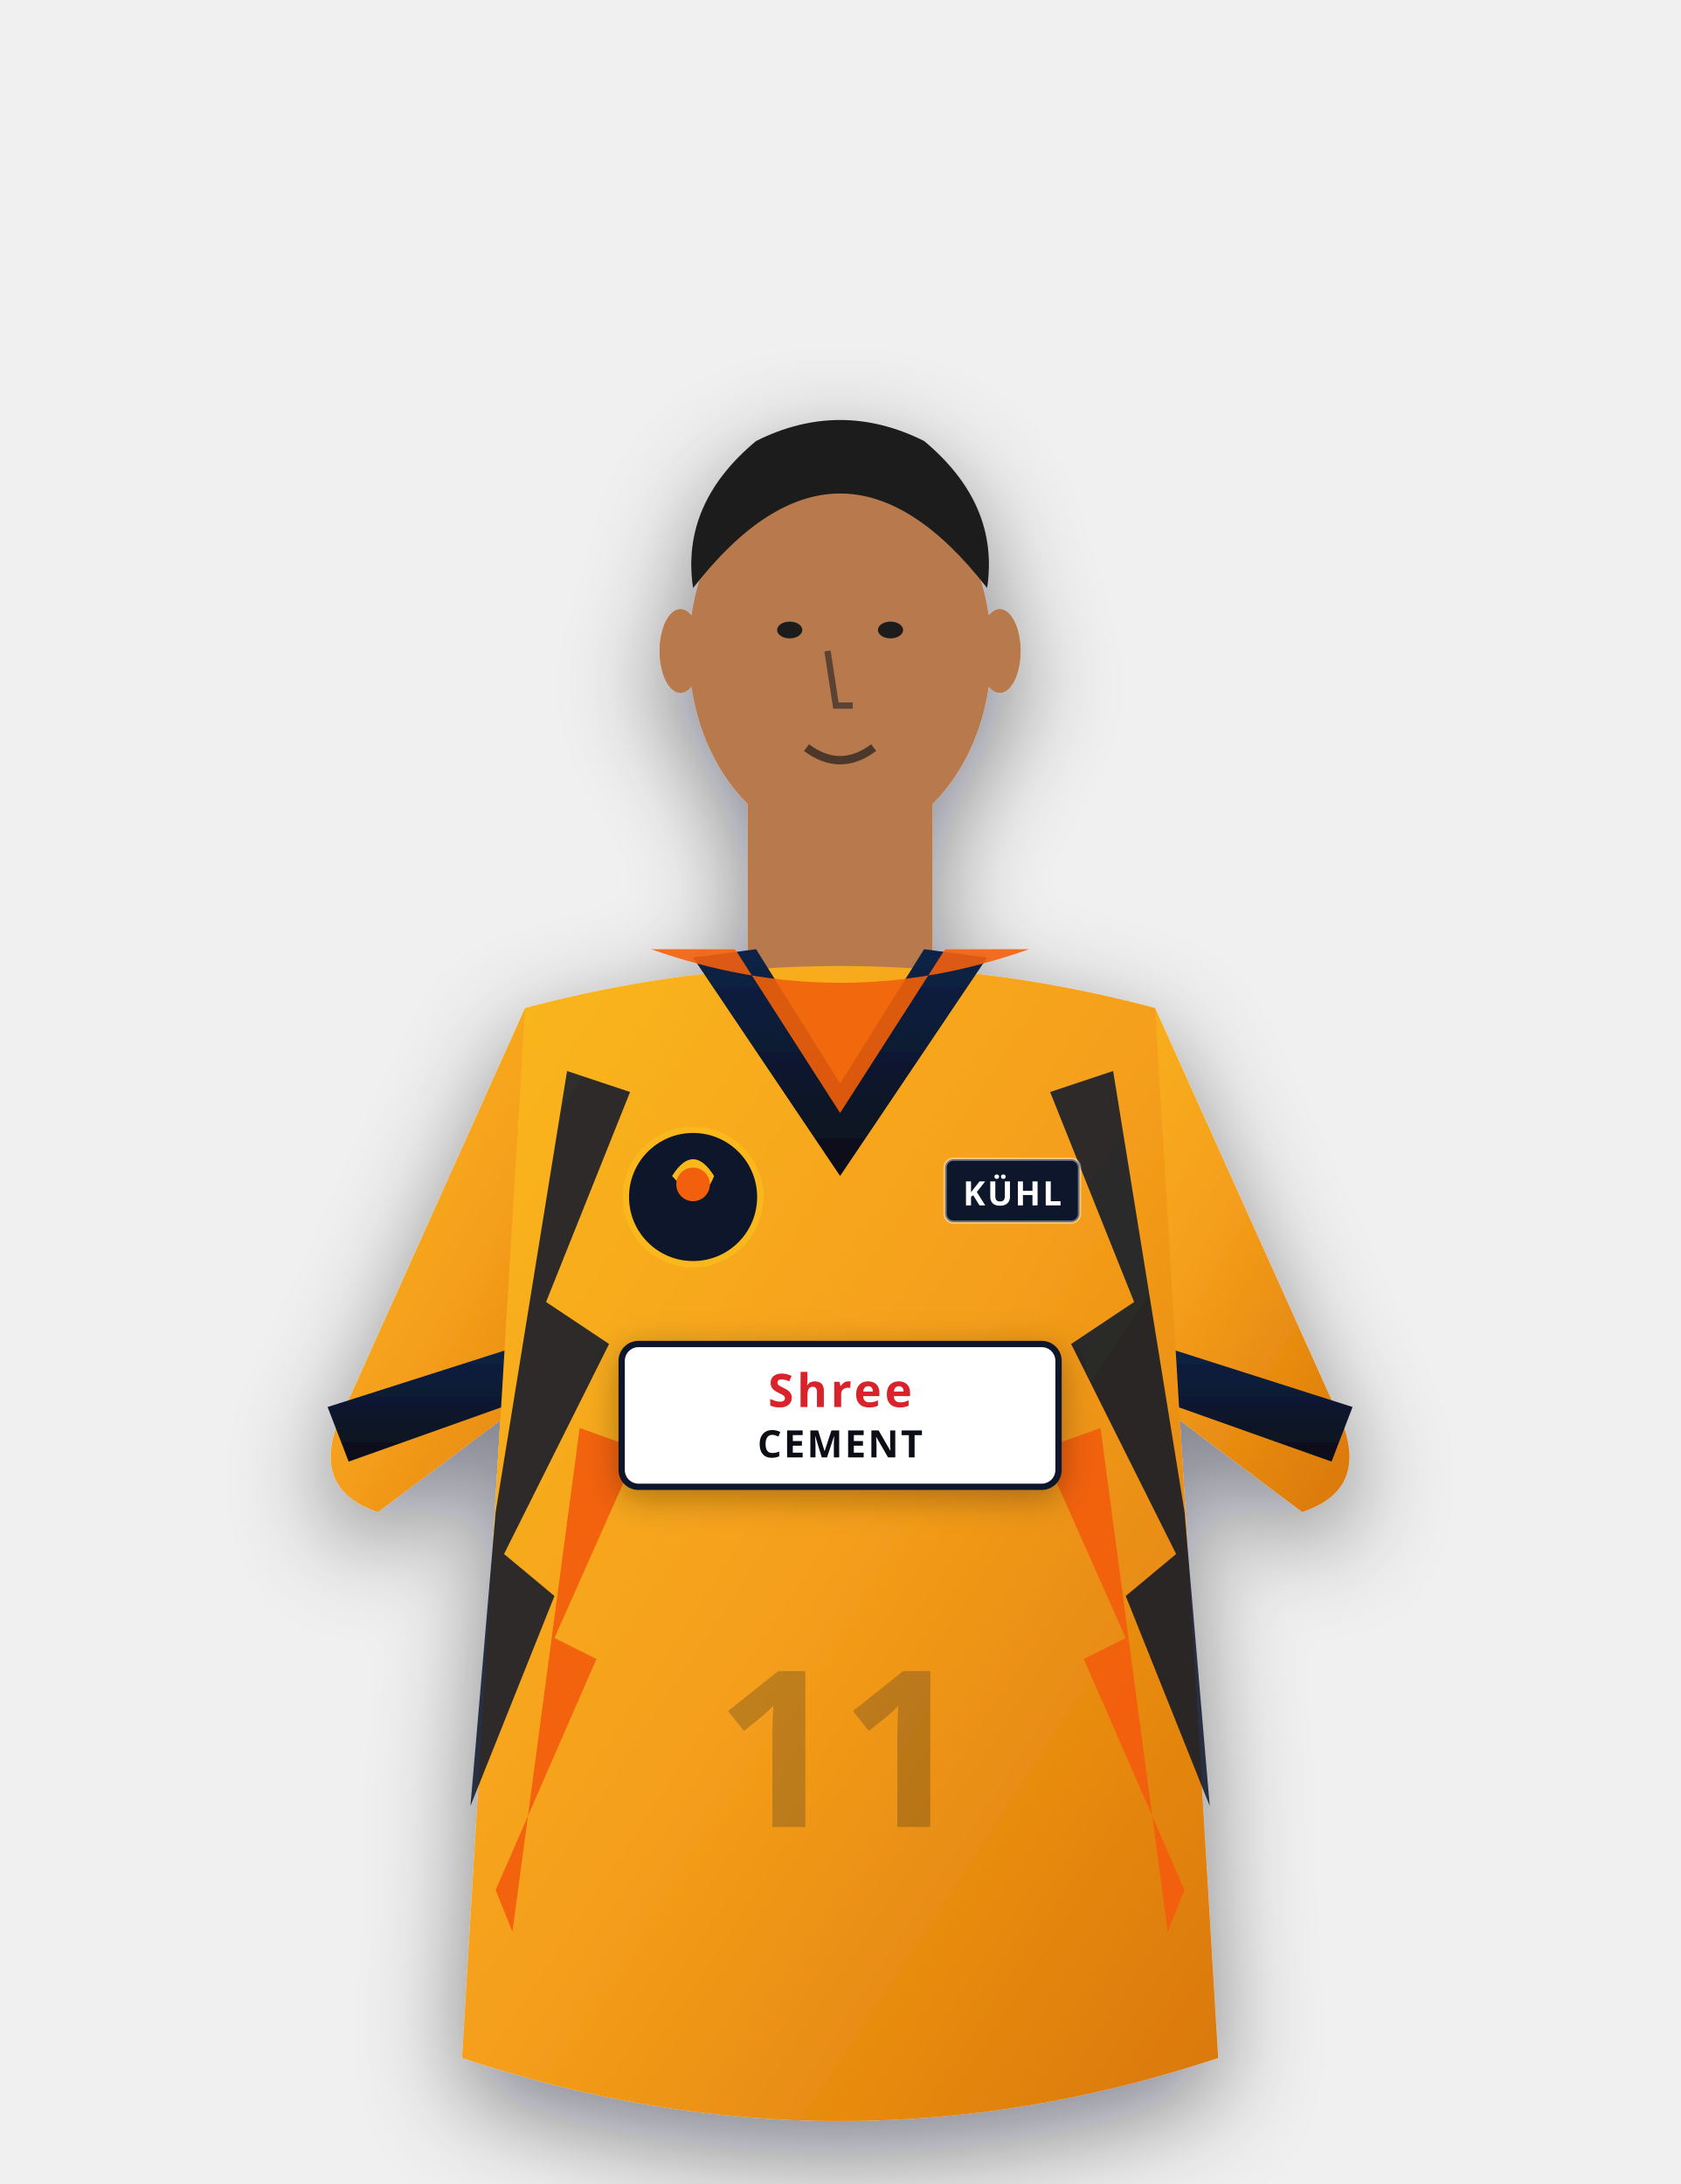
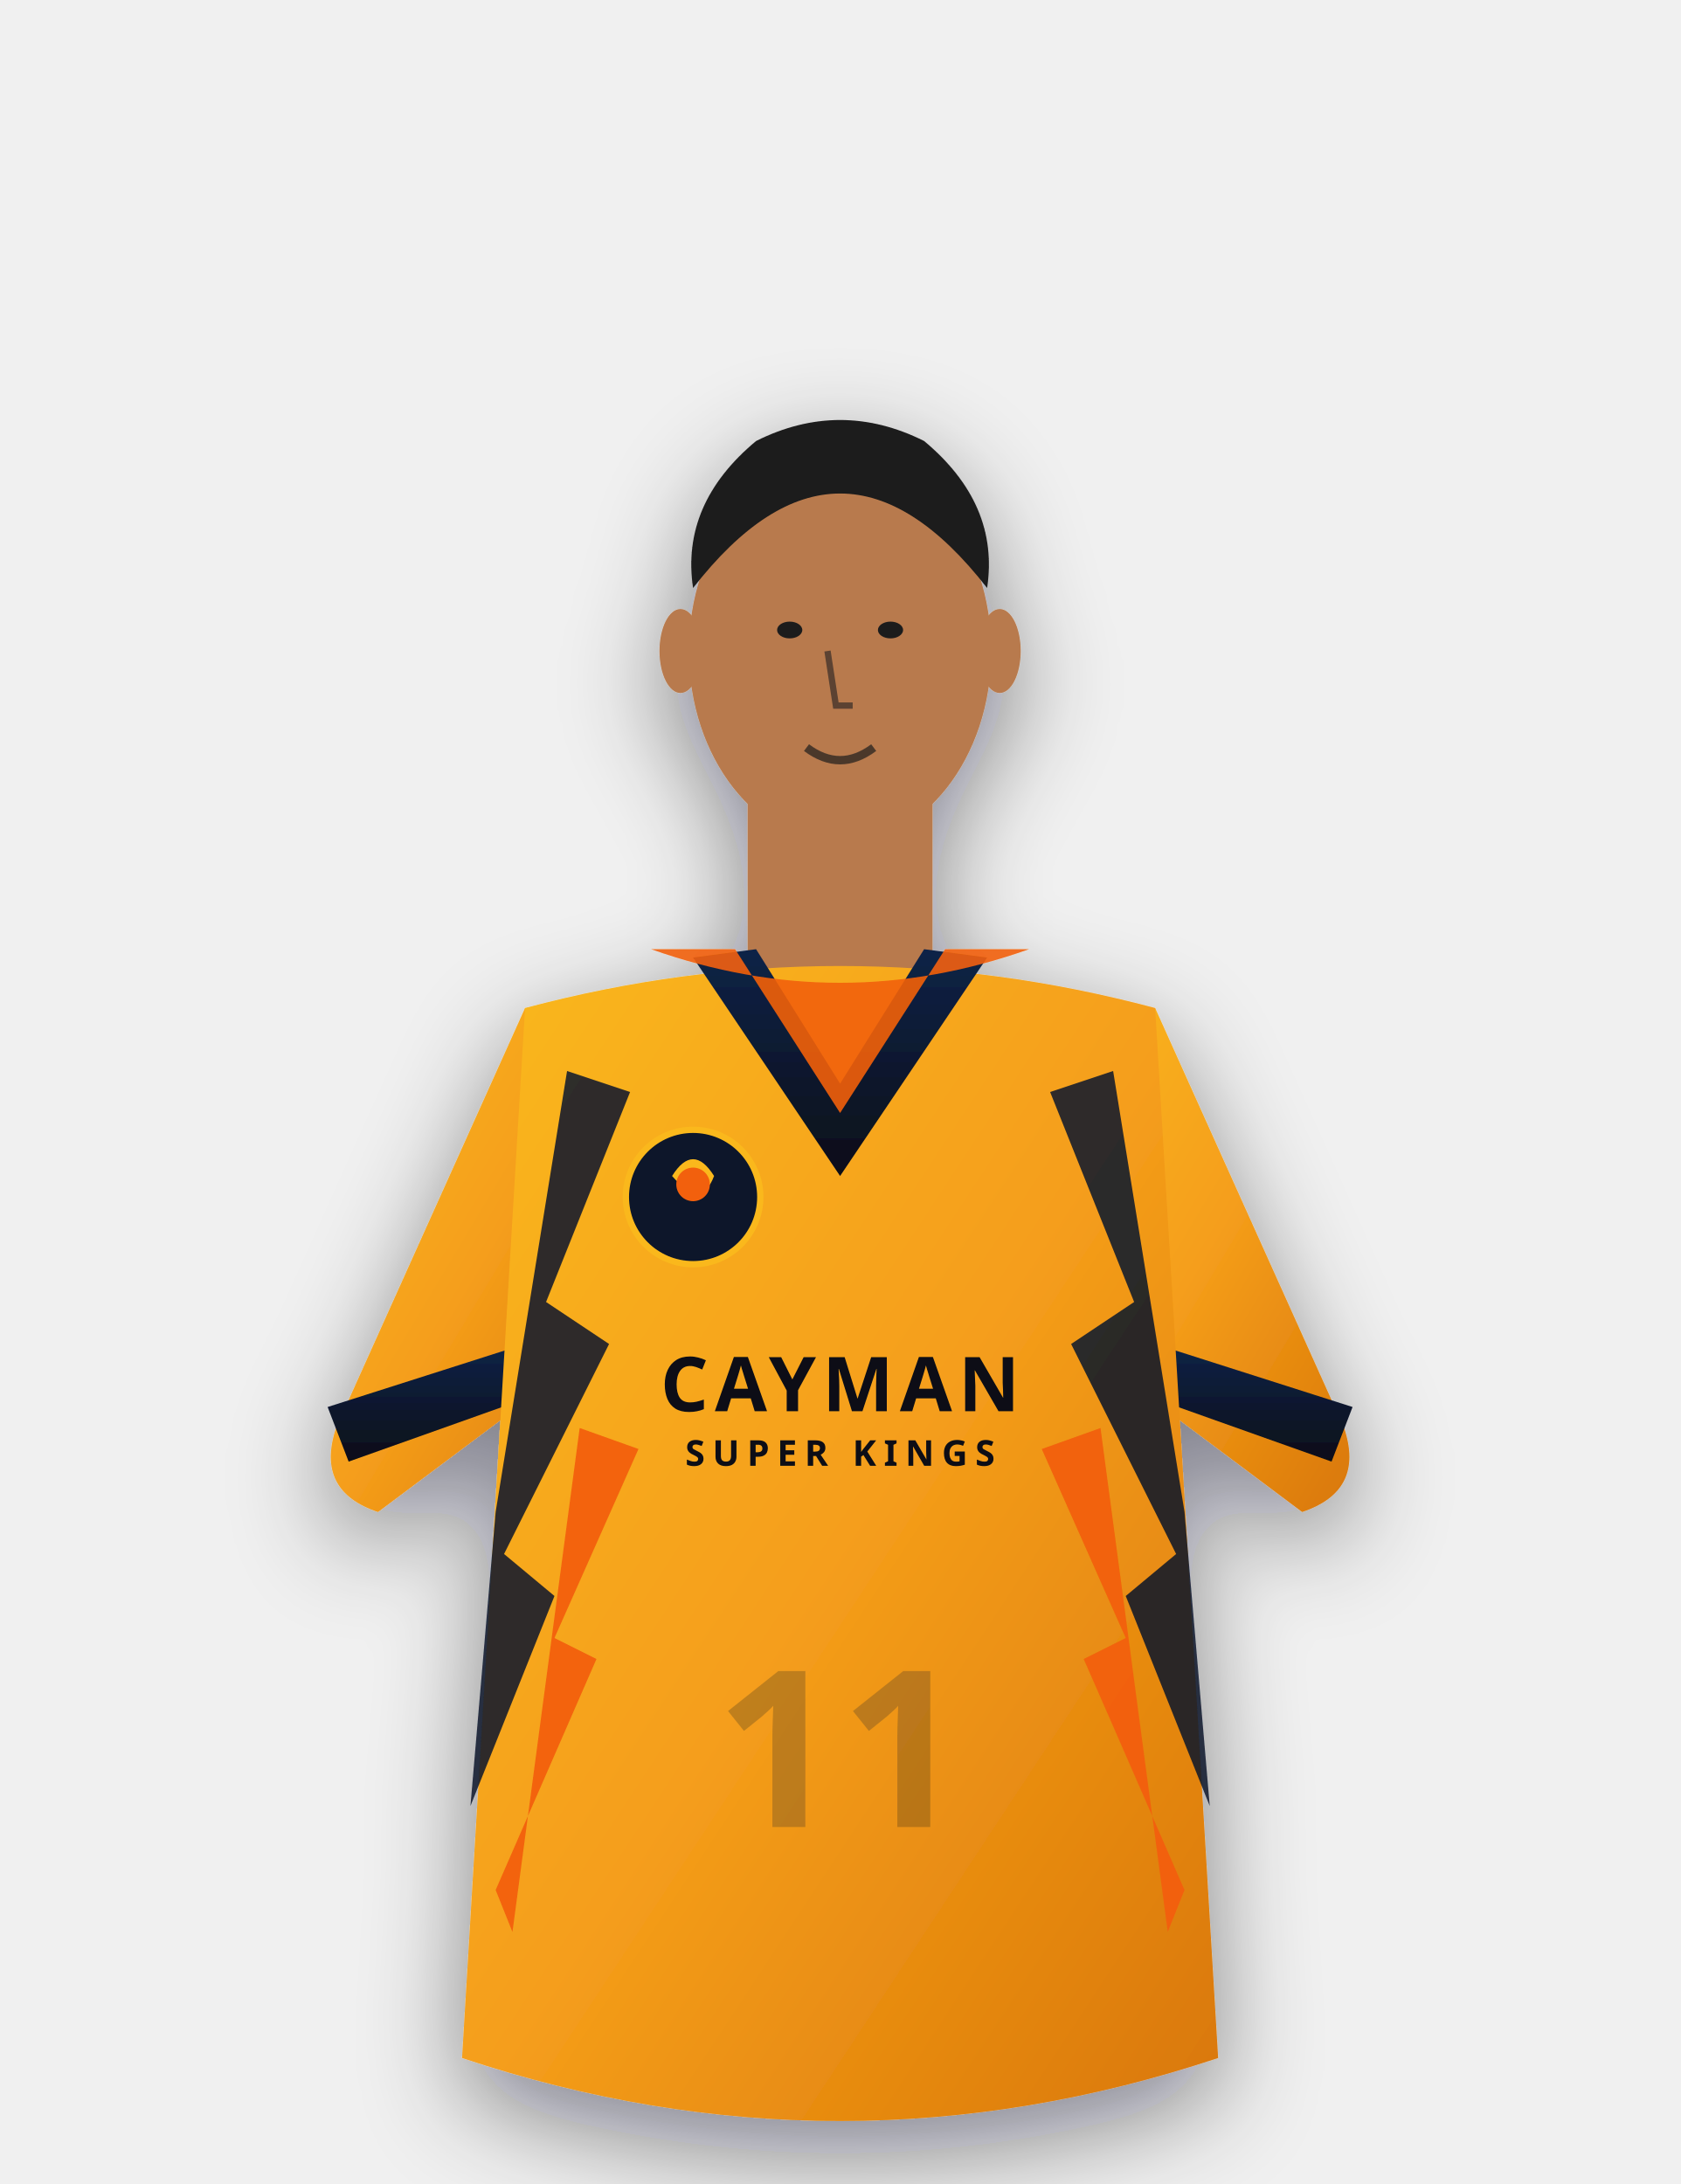
<svg xmlns="http://www.w3.org/2000/svg" viewBox="0 0 400 520" width="100%" height="100%">
  <defs>
    <linearGradient id="jerseyGrad" x1="0%" y1="0%" x2="100%" y2="100%">
      <stop offset="0%" stop-color="#FAB81E" />
      <stop offset="50%" stop-color="#F59E1B" />
      <stop offset="100%" stop-color="#D97706" />
    </linearGradient>
    <linearGradient id="navyGrad" x1="0%" y1="0%" x2="0%" y2="100%">
      <stop offset="0%" stop-color="#112347" />
      <stop offset="100%" stop-color="#080E18" />
    </linearGradient>
    <filter id="glow" x="-20%" y="-20%" width="140%" height="140%">
      <feDropShadow dx="0" dy="8" stdDeviation="12" flood-color="#080E18" flood-opacity="0.45" />
    </filter>
  </defs>
  <g filter="url(#glow)">
    <path d="M178 185 L178 230 Q200 245 222 230 L222 185 Z" fill="#B87A4D" />
    <ellipse cx="200" cy="155" rx="36" ry="46" fill="#B87A4D" />
    <ellipse cx="162" cy="155" rx="5" ry="10" fill="#B87A4D" />
    <ellipse cx="238" cy="155" rx="5" ry="10" fill="#B87A4D" />
    <path d="M165 140 Q200 95 235 140 Q238 120 220 105 Q200 95 180 105 Q162 120 165 140 Z" fill="#1A1A1A" />
    <ellipse cx="188" cy="150" rx="3" ry="2" fill="#1E1E1E" />
    <ellipse cx="212" cy="150" rx="3" ry="2" fill="#1E1E1E" />
    <path d="M197 155 L199 168 L203 168" stroke="#1E1E1E" stroke-width="1.5" fill="none" opacity="0.6" />
    <path d="M192 178 Q200 184 208 178" stroke="#1E1E1E" stroke-width="2" fill="none" opacity="0.7" />
    <path d="M125 240 L80 340 Q75 355 90 360 L130 330 L150 250 Z" fill="url(#jerseyGrad)" />
    <path d="M275 240 L320 340 Q325 355 310 360 L270 330 L250 250 Z" fill="url(#jerseyGrad)" />
    <path d="M78 335 L125 320 L128 332 L83 348 Z" fill="url(#navyGrad)" />
    <path d="M322 335 L275 320 L272 332 L317 348 Z" fill="url(#navyGrad)" />
    <path d="M125 240 Q200 220 275 240 L290 490 Q200 520 110 490 Z" fill="url(#jerseyGrad)" />
    <path d="M165 228 L200 280 L235 228 L220 226 L200 258 L180 226 Z" fill="url(#navyGrad)" />
    <path d="M155 226 L175 226 L200 265 L225 226 L245 226 Q200 242 155 226 Z" fill="#F2600C" opacity="0.9" />
    <path d="M112 430 L132 380 L120 370 L145 320 L130 310 L150 260 L135 255 L118 360 Z" fill="#09152B" opacity="0.85" />
    <path d="M288 430 L268 380 L280 370 L255 320 L270 310 L250 260 L265 255 L282 360 Z" fill="#09152B" opacity="0.85" />
    <path d="M118 450 L142 395 L132 390 L152 345 L138 340 L122 460 Z" fill="#F2600C" opacity="0.95" />
    <path d="M282 450 L258 395 L268 390 L248 345 L262 340 L278 460 Z" fill="#F2600C" opacity="0.95" />
    <circle cx="165" cy="285" r="16" fill="#09152B" stroke="#FAB81E" stroke-width="1.5" />
    <path d="M160 280 Q165 272 170 280 Q167 288 160 280 Z" fill="#FAB81E" />
    <circle cx="165" cy="282" r="4" fill="#F2600C" />
-     <rect x="225" y="276" width="32" height="15" rx="2" fill="#09152B" stroke="rgba(255,255,255,0.4)" stroke-width="0.8" />
-     <text x="241" y="287" font-family="'Montserrat', sans-serif" font-size="8" font-weight="900" fill="#FFFFFF" text-anchor="middle" letter-spacing="0.5">KÜHL</text>
-     <rect x="148" y="320" width="104" height="34" rx="4" fill="#FFFFFF" stroke="#09152B" stroke-width="1.5" filter="drop-shadow(0 2px 4px rgba(0,0,0,0.3))" />
-     <text x="200" y="335" font-family="'Montserrat', sans-serif" font-size="11" font-weight="900" fill="#D9222A" text-anchor="middle" letter-spacing="0.8">Shree</text>
-     <text x="200" y="347" font-family="'Montserrat', sans-serif" font-size="9" font-weight="900" fill="#080E18" text-anchor="middle" letter-spacing="0.5">CEMENT</text>
+     <text x="200" y="336" font-family="'Barlow Condensed', 'Montserrat', Impact, sans-serif" font-size="18" font-weight="900" fill="#080E18" text-anchor="middle" letter-spacing="1.5">CAYMAN</text>
+     <text x="200" y="349" font-family="'Montserrat', sans-serif" font-size="8.5" font-weight="900" fill="#080E18" text-anchor="middle" letter-spacing="1.8">SUPER KINGS</text>
    <text x="200" y="435" font-family="'Bebas Neue', 'Montserrat', Impact, sans-serif" font-size="52" font-weight="900" fill="rgba(9, 21, 43, 0.22)" text-anchor="middle">11</text>
  </g>
</svg>
